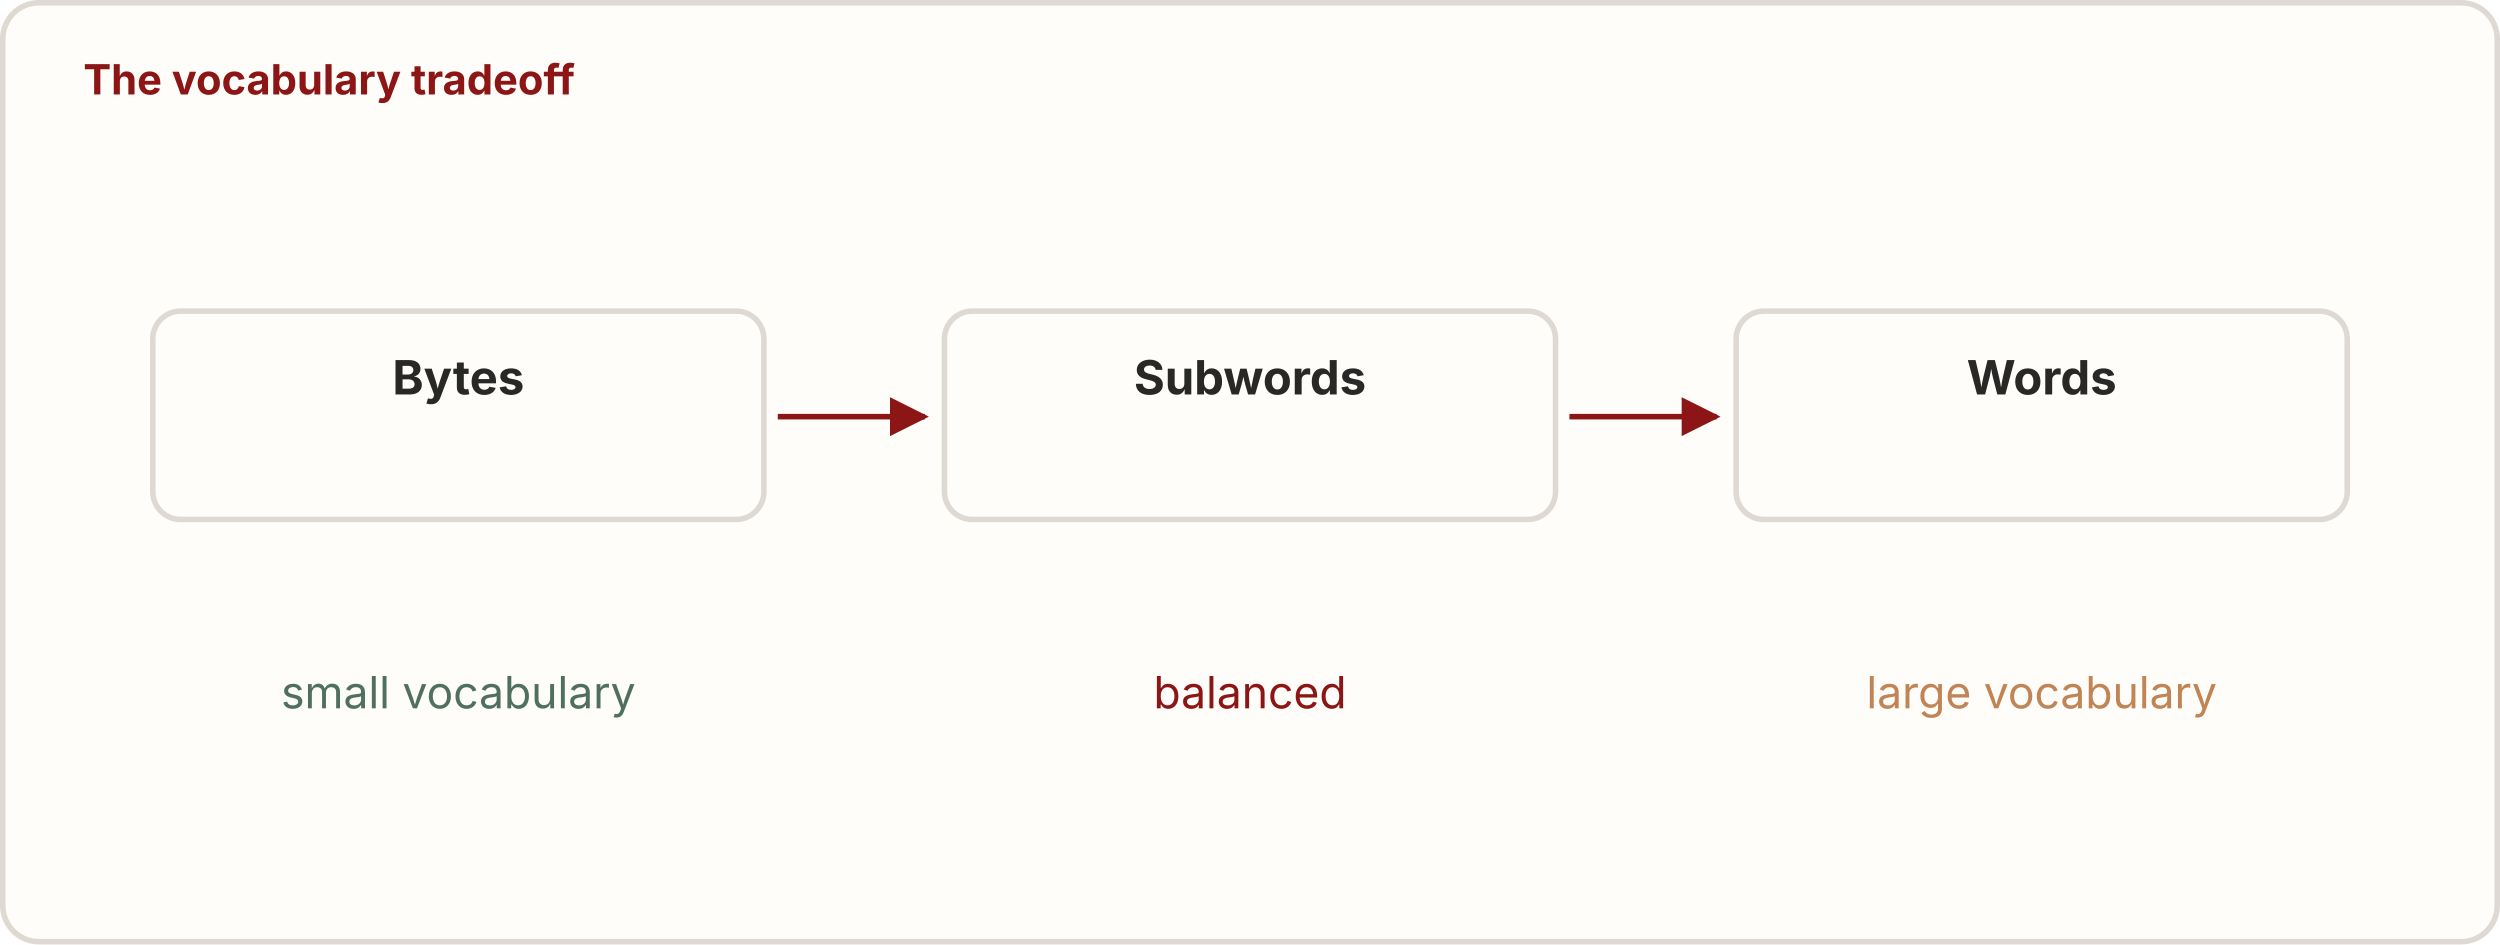
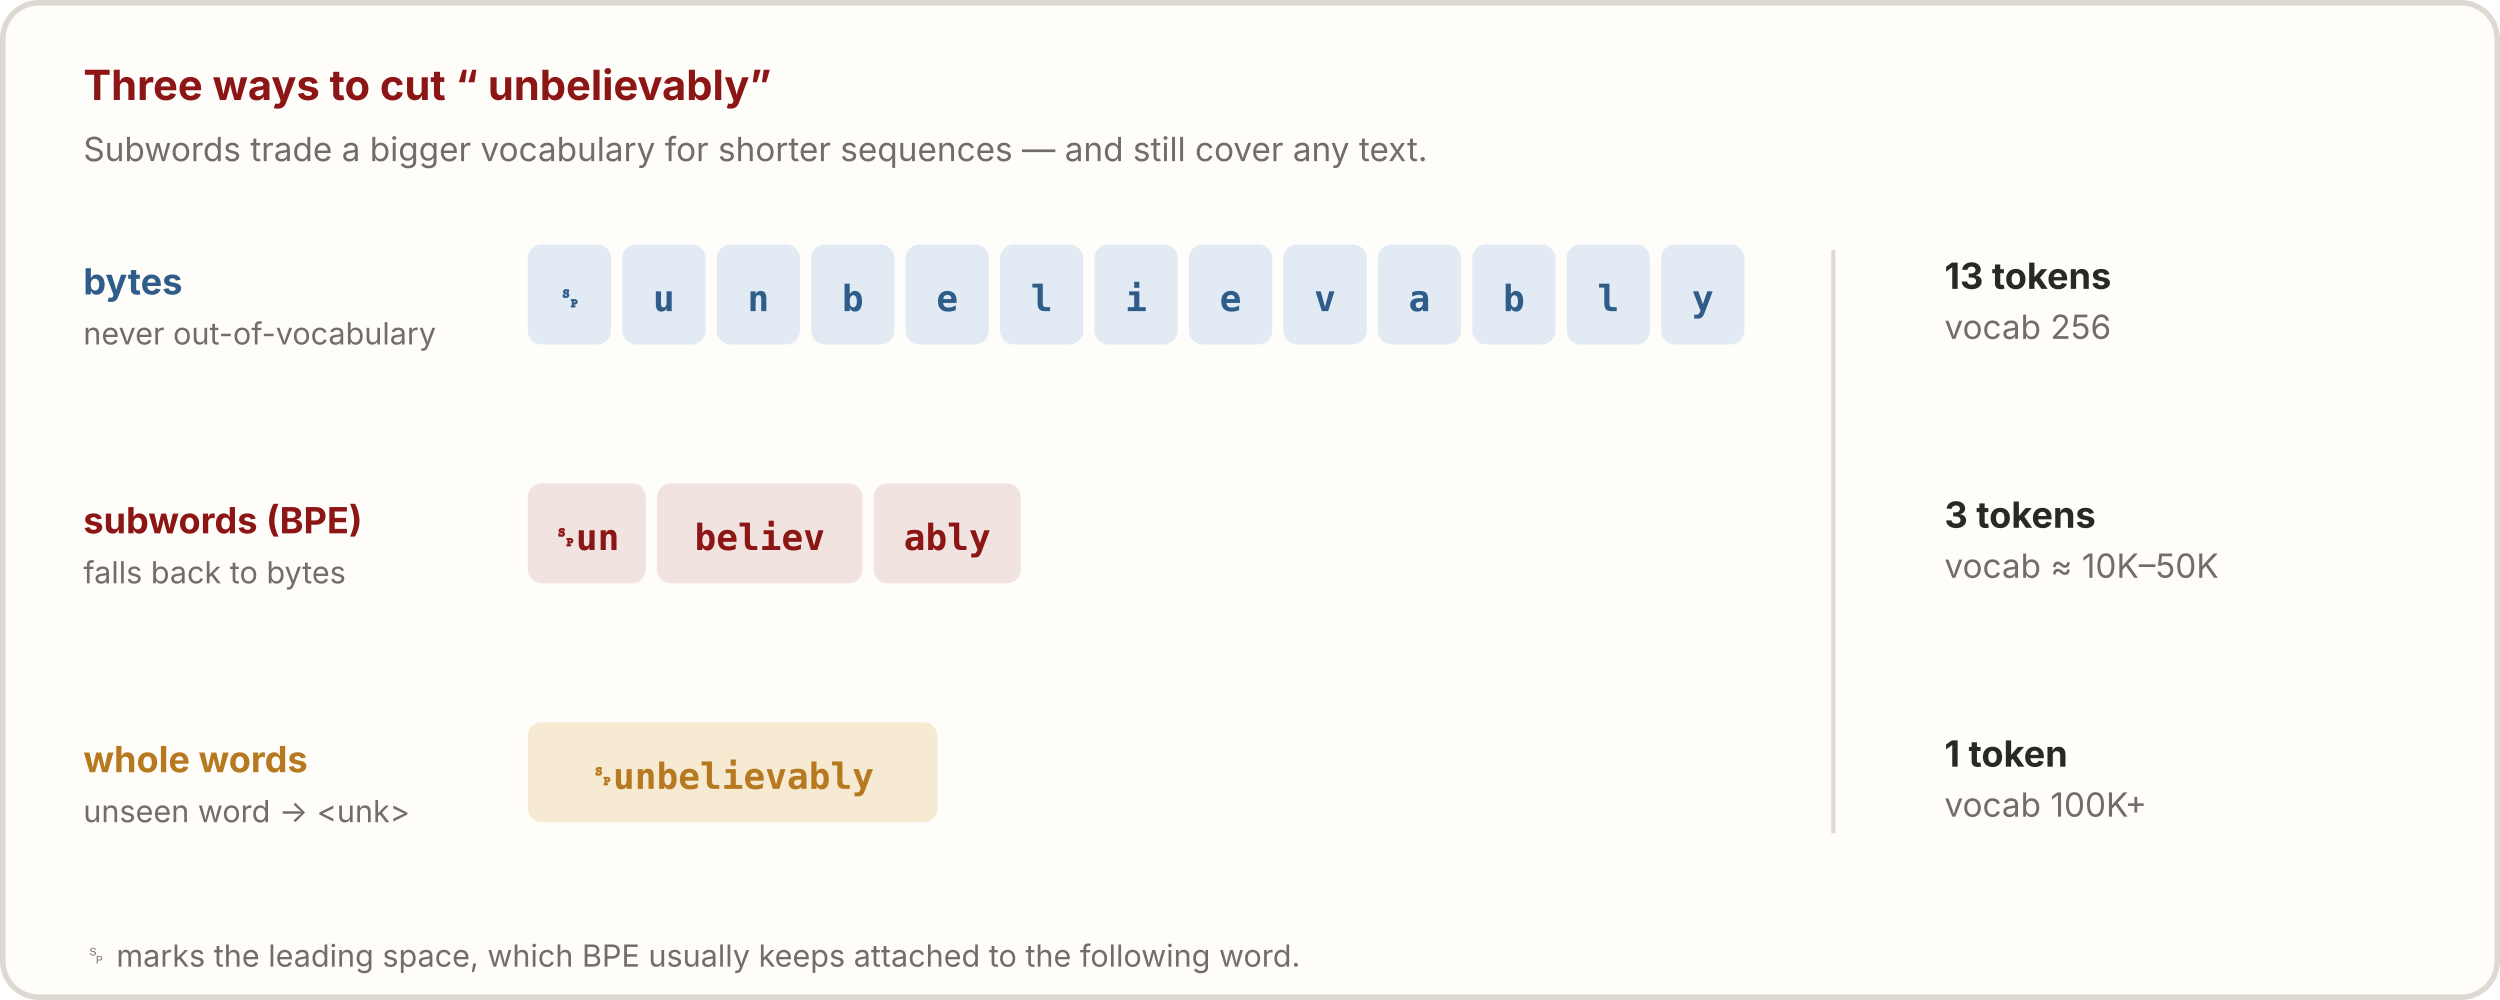
- <svg xmlns="http://www.w3.org/2000/svg" viewBox="0 0 900 340" role="img" aria-labelledby="t d">
+ <svg xmlns="http://www.w3.org/2000/svg" viewBox="0 0 900 360" role="img" aria-labelledby="t d">
  <defs>
    <marker id="arrow" viewBox="0 0 10 10" refX="9" refY="5" markerWidth="7" markerHeight="7" orient="auto-start-reverse">
      <path d="M0 0L10 5L0 10Z" fill="#8c1515" />
    </marker>
+     <marker id="arrow-g" viewBox="0 0 10 10" refX="9" refY="5" markerWidth="7" markerHeight="7" orient="auto-start-reverse">
+       <path d="M0 0L10 5L0 10Z" fill="#746d67" />
+     </marker>
  </defs>
-   <rect width="900" height="340" rx="14" fill="#fffdfa" />
-   <rect x="1" y="1" width="898" height="338" rx="13" fill="none" stroke="#ded9d2" stroke-width="2" />
-   <text x="30" y="34" text-anchor="start" font-family="Inter,Arial,sans-serif" font-size="15" font-weight="700" fill="#8c1515">The vocabulary tradeoff</text>
-   <rect x="55" y="112" width="220" height="75" rx="10" fill="#fffdfa" stroke="#ded9d2" stroke-width="2" />
-   <text x="165.0" y="142" text-anchor="middle" font-family="Inter,Arial,sans-serif" font-size="17" font-weight="700" fill="#282827">Bytes</text>
-   <rect x="340" y="112" width="220" height="75" rx="10" fill="#fffdfa" stroke="#ded9d2" stroke-width="2" />
-   <text x="450.0" y="142" text-anchor="middle" font-family="Inter,Arial,sans-serif" font-size="17" font-weight="700" fill="#282827">Subwords</text>
-   <path d="M280 150L333 150" fill="none" stroke="#8c1515" stroke-width="2" marker-end="url(#arrow)" />
-   <rect x="625" y="112" width="220" height="75" rx="10" fill="#fffdfa" stroke="#ded9d2" stroke-width="2" />
-   <text x="735.0" y="142" text-anchor="middle" font-family="Inter,Arial,sans-serif" font-size="17" font-weight="700" fill="#282827">Words</text>
-   <path d="M565 150L618 150" fill="none" stroke="#8c1515" stroke-width="2" marker-end="url(#arrow)" />
-   <text x="165" y="255" text-anchor="middle" font-family="Inter,Arial,sans-serif" font-size="16" font-weight="400" fill="#50705f">small vocabulary</text>
-   <text x="450" y="255" text-anchor="middle" font-family="Inter,Arial,sans-serif" font-size="16" font-weight="400" fill="#8c1515">balanced</text>
-   <text x="735" y="255" text-anchor="middle" font-family="Inter,Arial,sans-serif" font-size="16" font-weight="400" fill="#c18455">large vocabulary</text>
+   <rect width="900" height="360" rx="14" fill="#fffdfa" />
+   <rect x="1" y="1" width="898" height="358" rx="13" fill="none" stroke="#ded9d2" stroke-width="2" />
+   <text x="30" y="36" text-anchor="start" font-family="Inter,Arial,sans-serif" font-size="15" font-weight="700" fill="#8c1515">Three ways to cut “ unbelievably”</text>
+   <text x="30" y="58" text-anchor="start" font-family="Inter,Arial,sans-serif" font-size="12" font-weight="400" fill="#746d67">Subwords trade a bigger vocabulary for shorter sequences — and still cover any text.</text>
+   <text x="30" y="106" text-anchor="start" font-family="Inter,Arial,sans-serif" font-size="13" font-weight="700" fill="#2f5d8a">bytes</text>
+   <text x="30" y="124" text-anchor="start" font-family="Inter,Arial,sans-serif" font-size="11" font-weight="400" fill="#746d67">never out-of-vocabulary</text>
+   <rect x="190" y="88" width="30" height="36" rx="5" fill="#e2eaf3" stroke="none" stroke-width="0" />
+   <text x="205" y="112" text-anchor="middle" font-family="ui-monospace,Menlo,Consolas,monospace" font-size="13" font-weight="700" fill="#2f5d8a">␠</text>
+   <rect x="224" y="88" width="30" height="36" rx="5" fill="#e2eaf3" stroke="none" stroke-width="0" />
+   <text x="239" y="112" text-anchor="middle" font-family="ui-monospace,Menlo,Consolas,monospace" font-size="13" font-weight="700" fill="#2f5d8a">u</text>
+   <rect x="258" y="88" width="30" height="36" rx="5" fill="#e2eaf3" stroke="none" stroke-width="0" />
+   <text x="273" y="112" text-anchor="middle" font-family="ui-monospace,Menlo,Consolas,monospace" font-size="13" font-weight="700" fill="#2f5d8a">n</text>
+   <rect x="292" y="88" width="30" height="36" rx="5" fill="#e2eaf3" stroke="none" stroke-width="0" />
+   <text x="307" y="112" text-anchor="middle" font-family="ui-monospace,Menlo,Consolas,monospace" font-size="13" font-weight="700" fill="#2f5d8a">b</text>
+   <rect x="326" y="88" width="30" height="36" rx="5" fill="#e2eaf3" stroke="none" stroke-width="0" />
+   <text x="341" y="112" text-anchor="middle" font-family="ui-monospace,Menlo,Consolas,monospace" font-size="13" font-weight="700" fill="#2f5d8a">e</text>
+   <rect x="360" y="88" width="30" height="36" rx="5" fill="#e2eaf3" stroke="none" stroke-width="0" />
+   <text x="375" y="112" text-anchor="middle" font-family="ui-monospace,Menlo,Consolas,monospace" font-size="13" font-weight="700" fill="#2f5d8a">l</text>
+   <rect x="394" y="88" width="30" height="36" rx="5" fill="#e2eaf3" stroke="none" stroke-width="0" />
+   <text x="409" y="112" text-anchor="middle" font-family="ui-monospace,Menlo,Consolas,monospace" font-size="13" font-weight="700" fill="#2f5d8a">i</text>
+   <rect x="428" y="88" width="30" height="36" rx="5" fill="#e2eaf3" stroke="none" stroke-width="0" />
+   <text x="443" y="112" text-anchor="middle" font-family="ui-monospace,Menlo,Consolas,monospace" font-size="13" font-weight="700" fill="#2f5d8a">e</text>
+   <rect x="462" y="88" width="30" height="36" rx="5" fill="#e2eaf3" stroke="none" stroke-width="0" />
+   <text x="477" y="112" text-anchor="middle" font-family="ui-monospace,Menlo,Consolas,monospace" font-size="13" font-weight="700" fill="#2f5d8a">v</text>
+   <rect x="496" y="88" width="30" height="36" rx="5" fill="#e2eaf3" stroke="none" stroke-width="0" />
+   <text x="511" y="112" text-anchor="middle" font-family="ui-monospace,Menlo,Consolas,monospace" font-size="13" font-weight="700" fill="#2f5d8a">a</text>
+   <rect x="530" y="88" width="30" height="36" rx="5" fill="#e2eaf3" stroke="none" stroke-width="0" />
+   <text x="545" y="112" text-anchor="middle" font-family="ui-monospace,Menlo,Consolas,monospace" font-size="13" font-weight="700" fill="#2f5d8a">b</text>
+   <rect x="564" y="88" width="30" height="36" rx="5" fill="#e2eaf3" stroke="none" stroke-width="0" />
+   <text x="579" y="112" text-anchor="middle" font-family="ui-monospace,Menlo,Consolas,monospace" font-size="13" font-weight="700" fill="#2f5d8a">l</text>
+   <rect x="598" y="88" width="30" height="36" rx="5" fill="#e2eaf3" stroke="none" stroke-width="0" />
+   <text x="613" y="112" text-anchor="middle" font-family="ui-monospace,Menlo,Consolas,monospace" font-size="13" font-weight="700" fill="#2f5d8a">y</text>
+   <text x="700" y="104" text-anchor="start" font-family="Inter,Arial,sans-serif" font-size="13" font-weight="700" fill="#282827">13 tokens</text>
+   <text x="700" y="122" text-anchor="start" font-family="Inter,Arial,sans-serif" font-size="12" font-weight="400" fill="#746d67">vocab 256</text>
+   <text x="30" y="192" text-anchor="start" font-family="Inter,Arial,sans-serif" font-size="13" font-weight="700" fill="#8c1515">subwords (BPE)</text>
+   <text x="30" y="210" text-anchor="start" font-family="Inter,Arial,sans-serif" font-size="11" font-weight="400" fill="#746d67">falls back to bytes</text>
+   <rect x="190" y="174" width="42.5" height="36" rx="5" fill="#f0e3e0" stroke="none" stroke-width="0" />
+   <text x="211.25" y="198" text-anchor="middle" font-family="ui-monospace,Menlo,Consolas,monospace" font-size="13" font-weight="700" fill="#8c1515">␠un</text>
+   <rect x="236.5" y="174" width="74" height="36" rx="5" fill="#f0e3e0" stroke="none" stroke-width="0" />
+   <text x="273.5" y="198" text-anchor="middle" font-family="ui-monospace,Menlo,Consolas,monospace" font-size="13" font-weight="700" fill="#8c1515">believ</text>
+   <rect x="314.5" y="174" width="53" height="36" rx="5" fill="#f0e3e0" stroke="none" stroke-width="0" />
+   <text x="341" y="198" text-anchor="middle" font-family="ui-monospace,Menlo,Consolas,monospace" font-size="13" font-weight="700" fill="#8c1515">ably</text>
+   <text x="700" y="190" text-anchor="start" font-family="Inter,Arial,sans-serif" font-size="13" font-weight="700" fill="#282827">3 tokens</text>
+   <text x="700" y="208" text-anchor="start" font-family="Inter,Arial,sans-serif" font-size="12" font-weight="400" fill="#746d67">vocab ≈ 10K–50K</text>
+   <text x="30" y="278" text-anchor="start" font-family="Inter,Arial,sans-serif" font-size="13" font-weight="700" fill="#b7791f">whole words</text>
+   <text x="30" y="296" text-anchor="start" font-family="Inter,Arial,sans-serif" font-size="11" font-weight="400" fill="#746d67">unseen word → &lt;unk&gt;</text>
+   <rect x="190" y="260" width="147.5" height="36" rx="5" fill="#f6ead3" stroke="none" stroke-width="0" />
+   <text x="263.75" y="284" text-anchor="middle" font-family="ui-monospace,Menlo,Consolas,monospace" font-size="13" font-weight="700" fill="#b7791f">␠unbelievably</text>
+   <text x="700" y="276" text-anchor="start" font-family="Inter,Arial,sans-serif" font-size="13" font-weight="700" fill="#282827">1 token</text>
+   <text x="700" y="294" text-anchor="start" font-family="Inter,Arial,sans-serif" font-size="12" font-weight="400" fill="#746d67">vocab 100K+</text>
+   <path d="M660 90 L660 300" fill="none" stroke="#ded9d2" stroke-width="1.5" />
+   <text x="30" y="348" text-anchor="start" font-family="Inter,Arial,sans-serif" font-size="11" font-weight="400" fill="#746d67">␠ marks the leading space, which BPE usually keeps attached to the following word.</text>
</svg>
